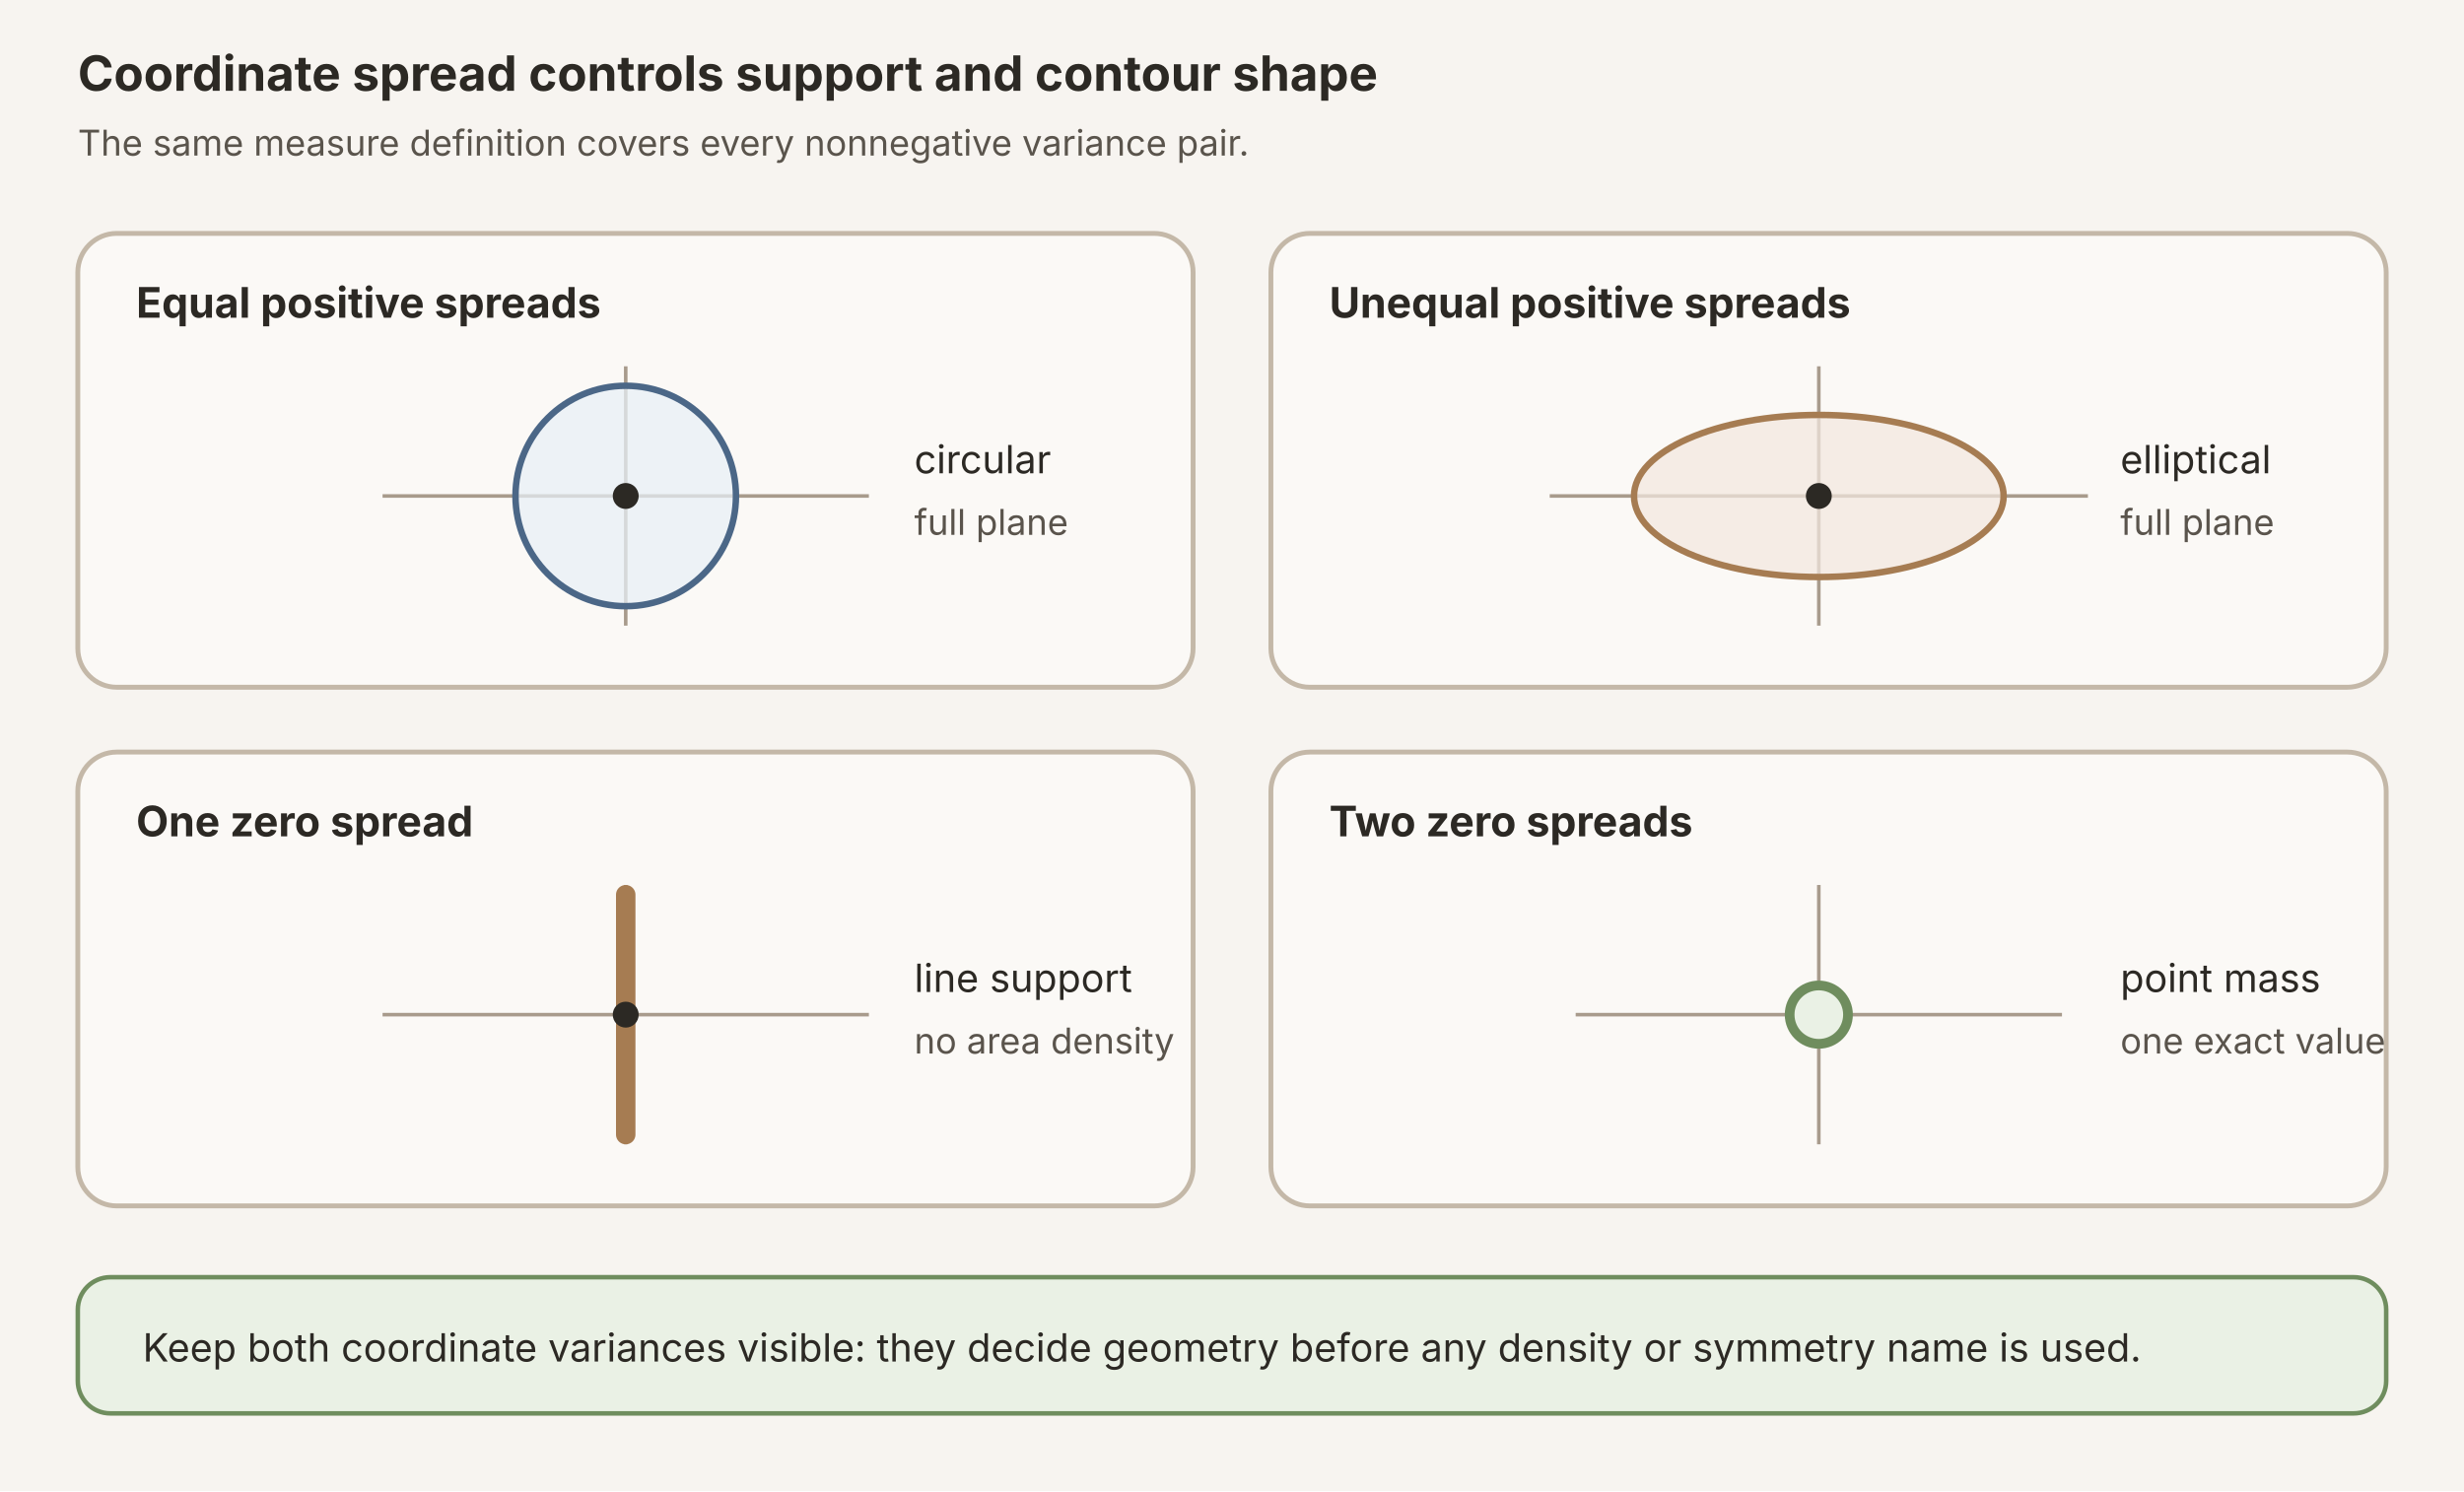
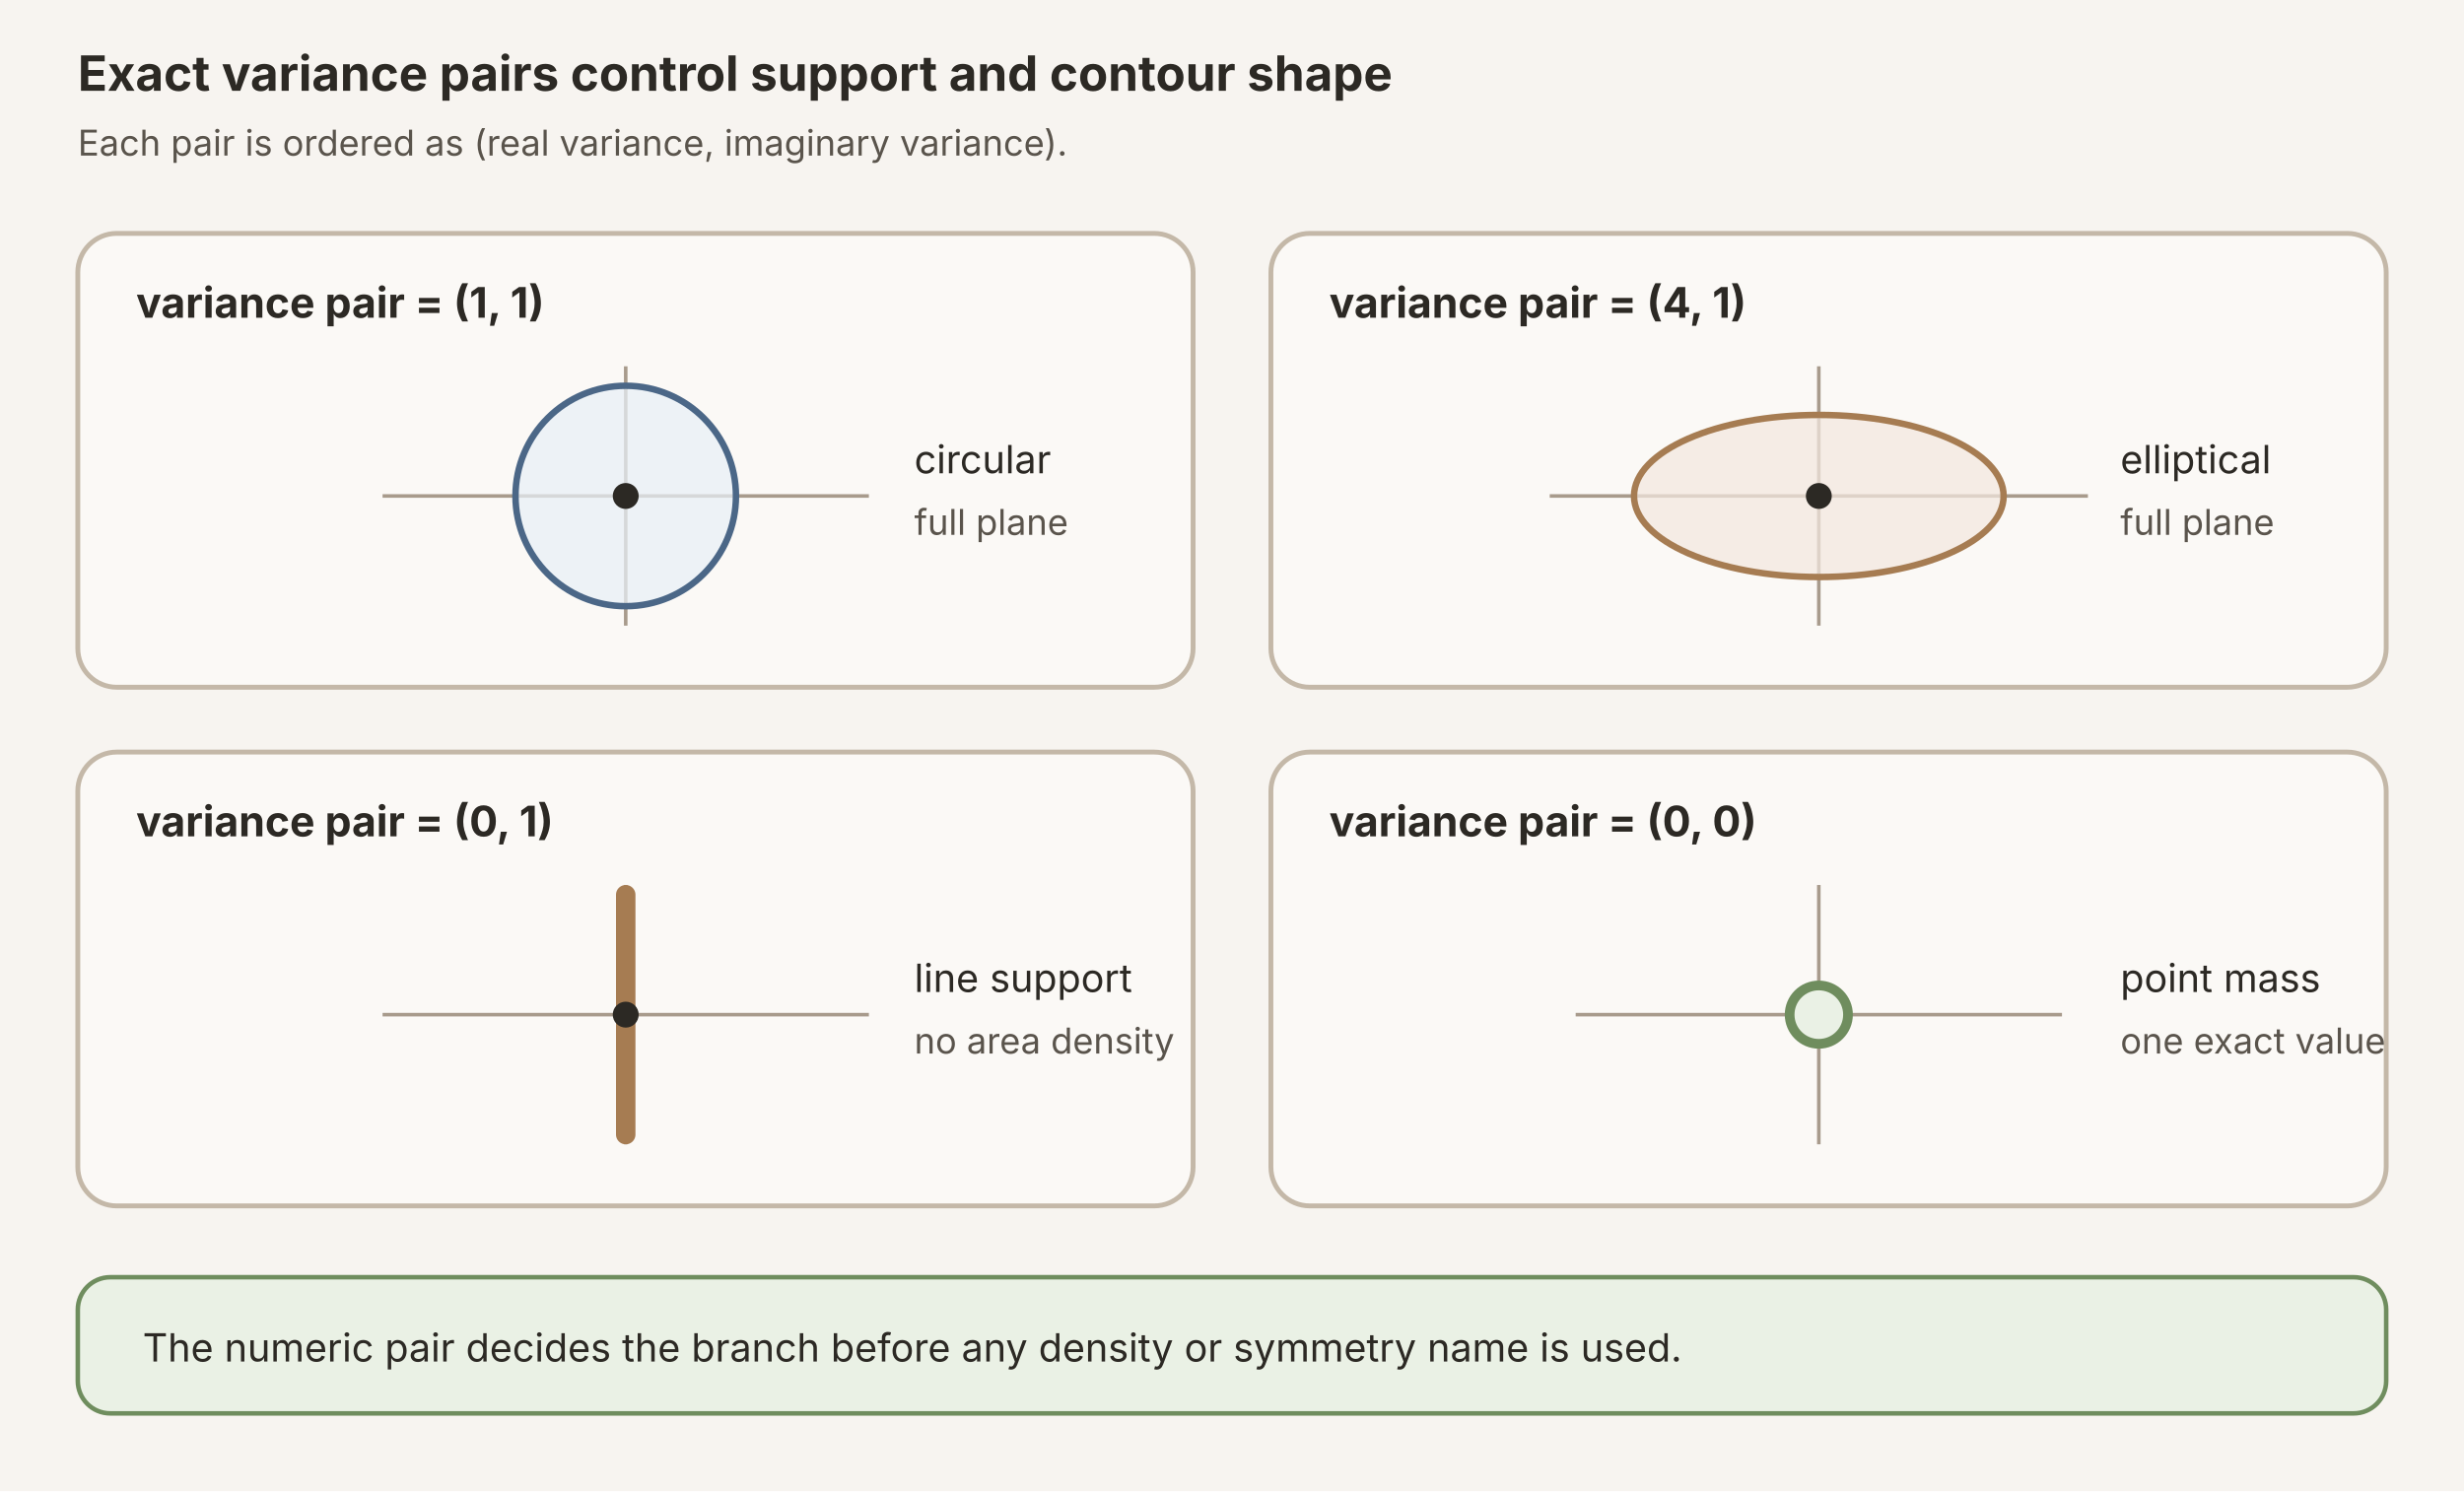
<svg xmlns="http://www.w3.org/2000/svg" width="760" height="460" viewBox="0 0 760 460" role="img" aria-labelledby="geometryTitle geometryDesc">
  <rect width="760" height="460" fill="#F7F4F0" />
  <style>
    .t{font-family:Inter,Arial,Helvetica,sans-serif;fill:#2C2924}
    .title{font-size:15px;font-weight:700}.h{font-size:13px;font-weight:700}
    .s{font-size:12px}.m{font-size:11px;fill:#5A544C}
    .card{fill:#FBF9F6;stroke:#C4B8A8;stroke-width:1.5}
    .axis{stroke:#A89B8C;stroke-width:1.1}
    .shapeA{fill:#E8F0F7;fill-opacity:.72;stroke:#4B6787;stroke-width:2}
    .shapeB{fill:#F3E8E0;fill-opacity:.72;stroke:#A67C52;stroke-width:2}
    .center{fill:#2C2924}
  </style>
-   <text x="24" y="28" class="t title">Coordinate spread controls support and contour shape</text>
-   <text x="24" y="48" class="t m">The same measure definition covers every nonnegative variance pair.</text>
+   <text x="24" y="28" class="t title">Exact variance pairs control support and contour shape</text>
+   <text x="24" y="48" class="t m">Each pair is ordered as (real variance, imaginary variance).</text>
  <rect x="24" y="72" width="344" height="140" rx="12" class="card" />
-   <text x="42" y="98" class="t h">Equal positive spreads</text>
+   <text x="42" y="98" class="t h">variance pair = (1, 1)</text>
  <line x1="193" y1="113" x2="193" y2="193" class="axis" />
  <line x1="118" y1="153" x2="268" y2="153" class="axis" />
  <circle cx="193" cy="153" r="34" class="shapeA" />
  <circle cx="193" cy="153" r="4" class="center" />
  <text x="282" y="146" class="t s">circular</text>
  <text x="282" y="165" class="t m">full plane</text>
  <rect x="392" y="72" width="344" height="140" rx="12" class="card" />
-   <text x="410" y="98" class="t h">Unequal positive spreads</text>
+   <text x="410" y="98" class="t h">variance pair = (4, 1)</text>
  <line x1="561" y1="113" x2="561" y2="193" class="axis" />
  <line x1="478" y1="153" x2="644" y2="153" class="axis" />
  <ellipse cx="561" cy="153" rx="57" ry="25" class="shapeB" />
  <circle cx="561" cy="153" r="4" class="center" />
  <text x="654" y="146" class="t s">elliptical</text>
  <text x="654" y="165" class="t m">full plane</text>
  <rect x="24" y="232" width="344" height="140" rx="12" class="card" />
-   <text x="42" y="258" class="t h">One zero spread</text>
+   <text x="42" y="258" class="t h">variance pair = (0, 1)</text>
  <line x1="193" y1="273" x2="193" y2="353" class="axis" />
  <line x1="118" y1="313" x2="268" y2="313" class="axis" />
  <line x1="193" y1="276" x2="193" y2="350" stroke="#A67C52" stroke-width="6" stroke-linecap="round" />
  <circle cx="193" cy="313" r="4" class="center" />
  <text x="282" y="306" class="t s">line support</text>
  <text x="282" y="325" class="t m">no area density</text>
  <rect x="392" y="232" width="344" height="140" rx="12" class="card" />
-   <text x="410" y="258" class="t h">Two zero spreads</text>
+   <text x="410" y="258" class="t h">variance pair = (0, 0)</text>
  <line x1="561" y1="273" x2="561" y2="353" class="axis" />
  <line x1="486" y1="313" x2="636" y2="313" class="axis" />
  <circle cx="561" cy="313" r="9" fill="#EAF1E5" stroke="#6F8D5E" stroke-width="3" />
  <text x="654" y="306" class="t s">point mass</text>
  <text x="654" y="325" class="t m">one exact value</text>
  <rect x="24" y="394" width="712" height="42" rx="10" fill="#EAF1E5" stroke="#6F8D5E" stroke-width="1.4" />
-   <text x="44" y="420" class="t s">Keep both coordinate variances visible: they decide geometry before any density or symmetry name is used.</text>
+   <text x="44" y="420" class="t s">The numeric pair decides the branch before any density or symmetry name is used.</text>
</svg>
